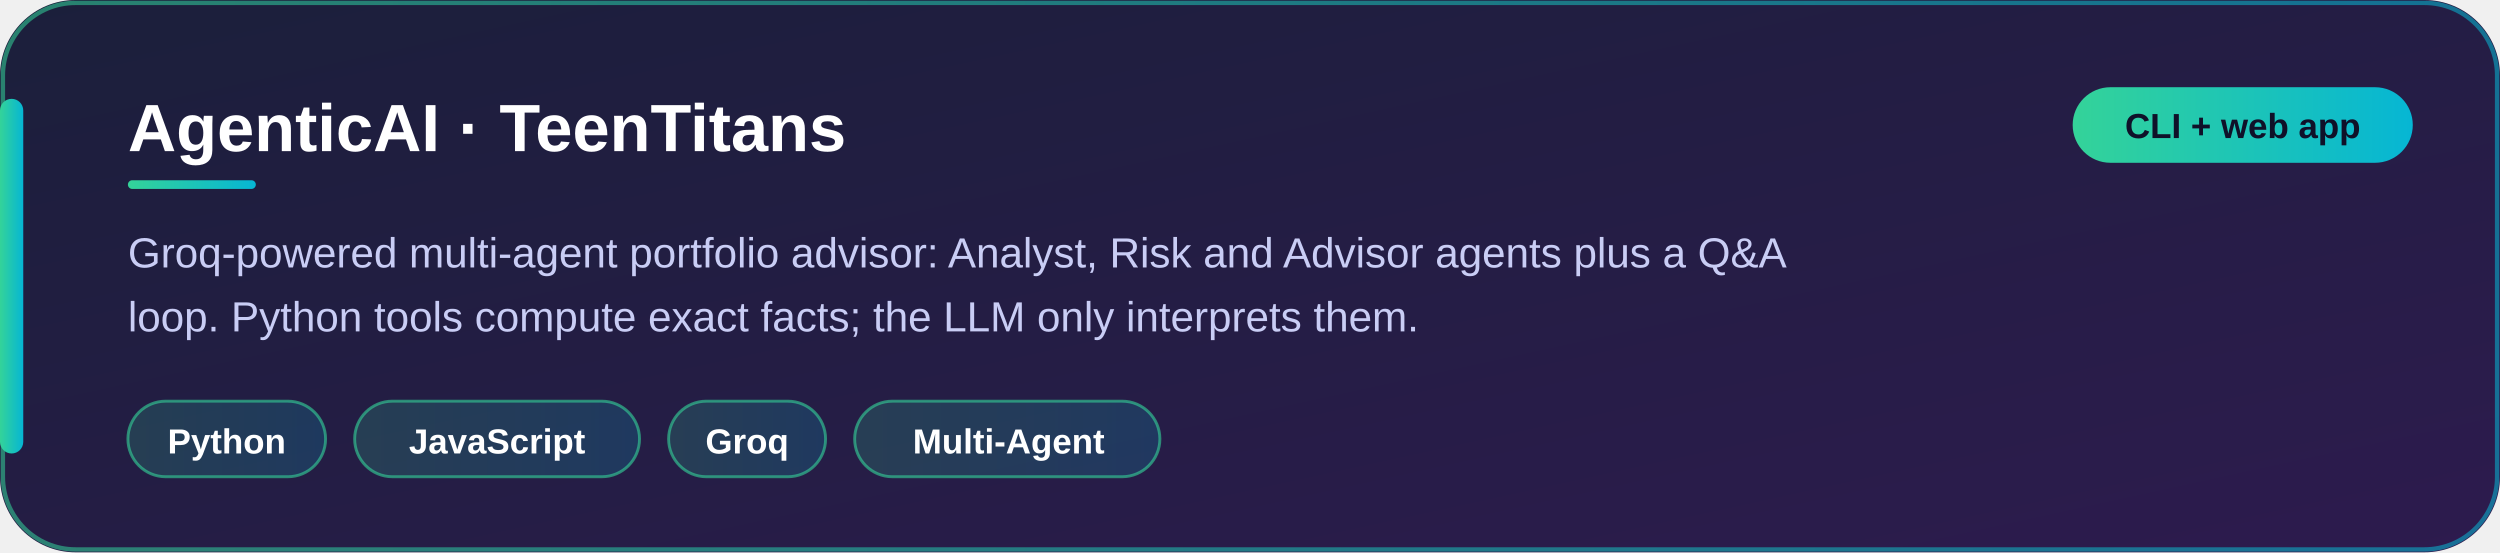
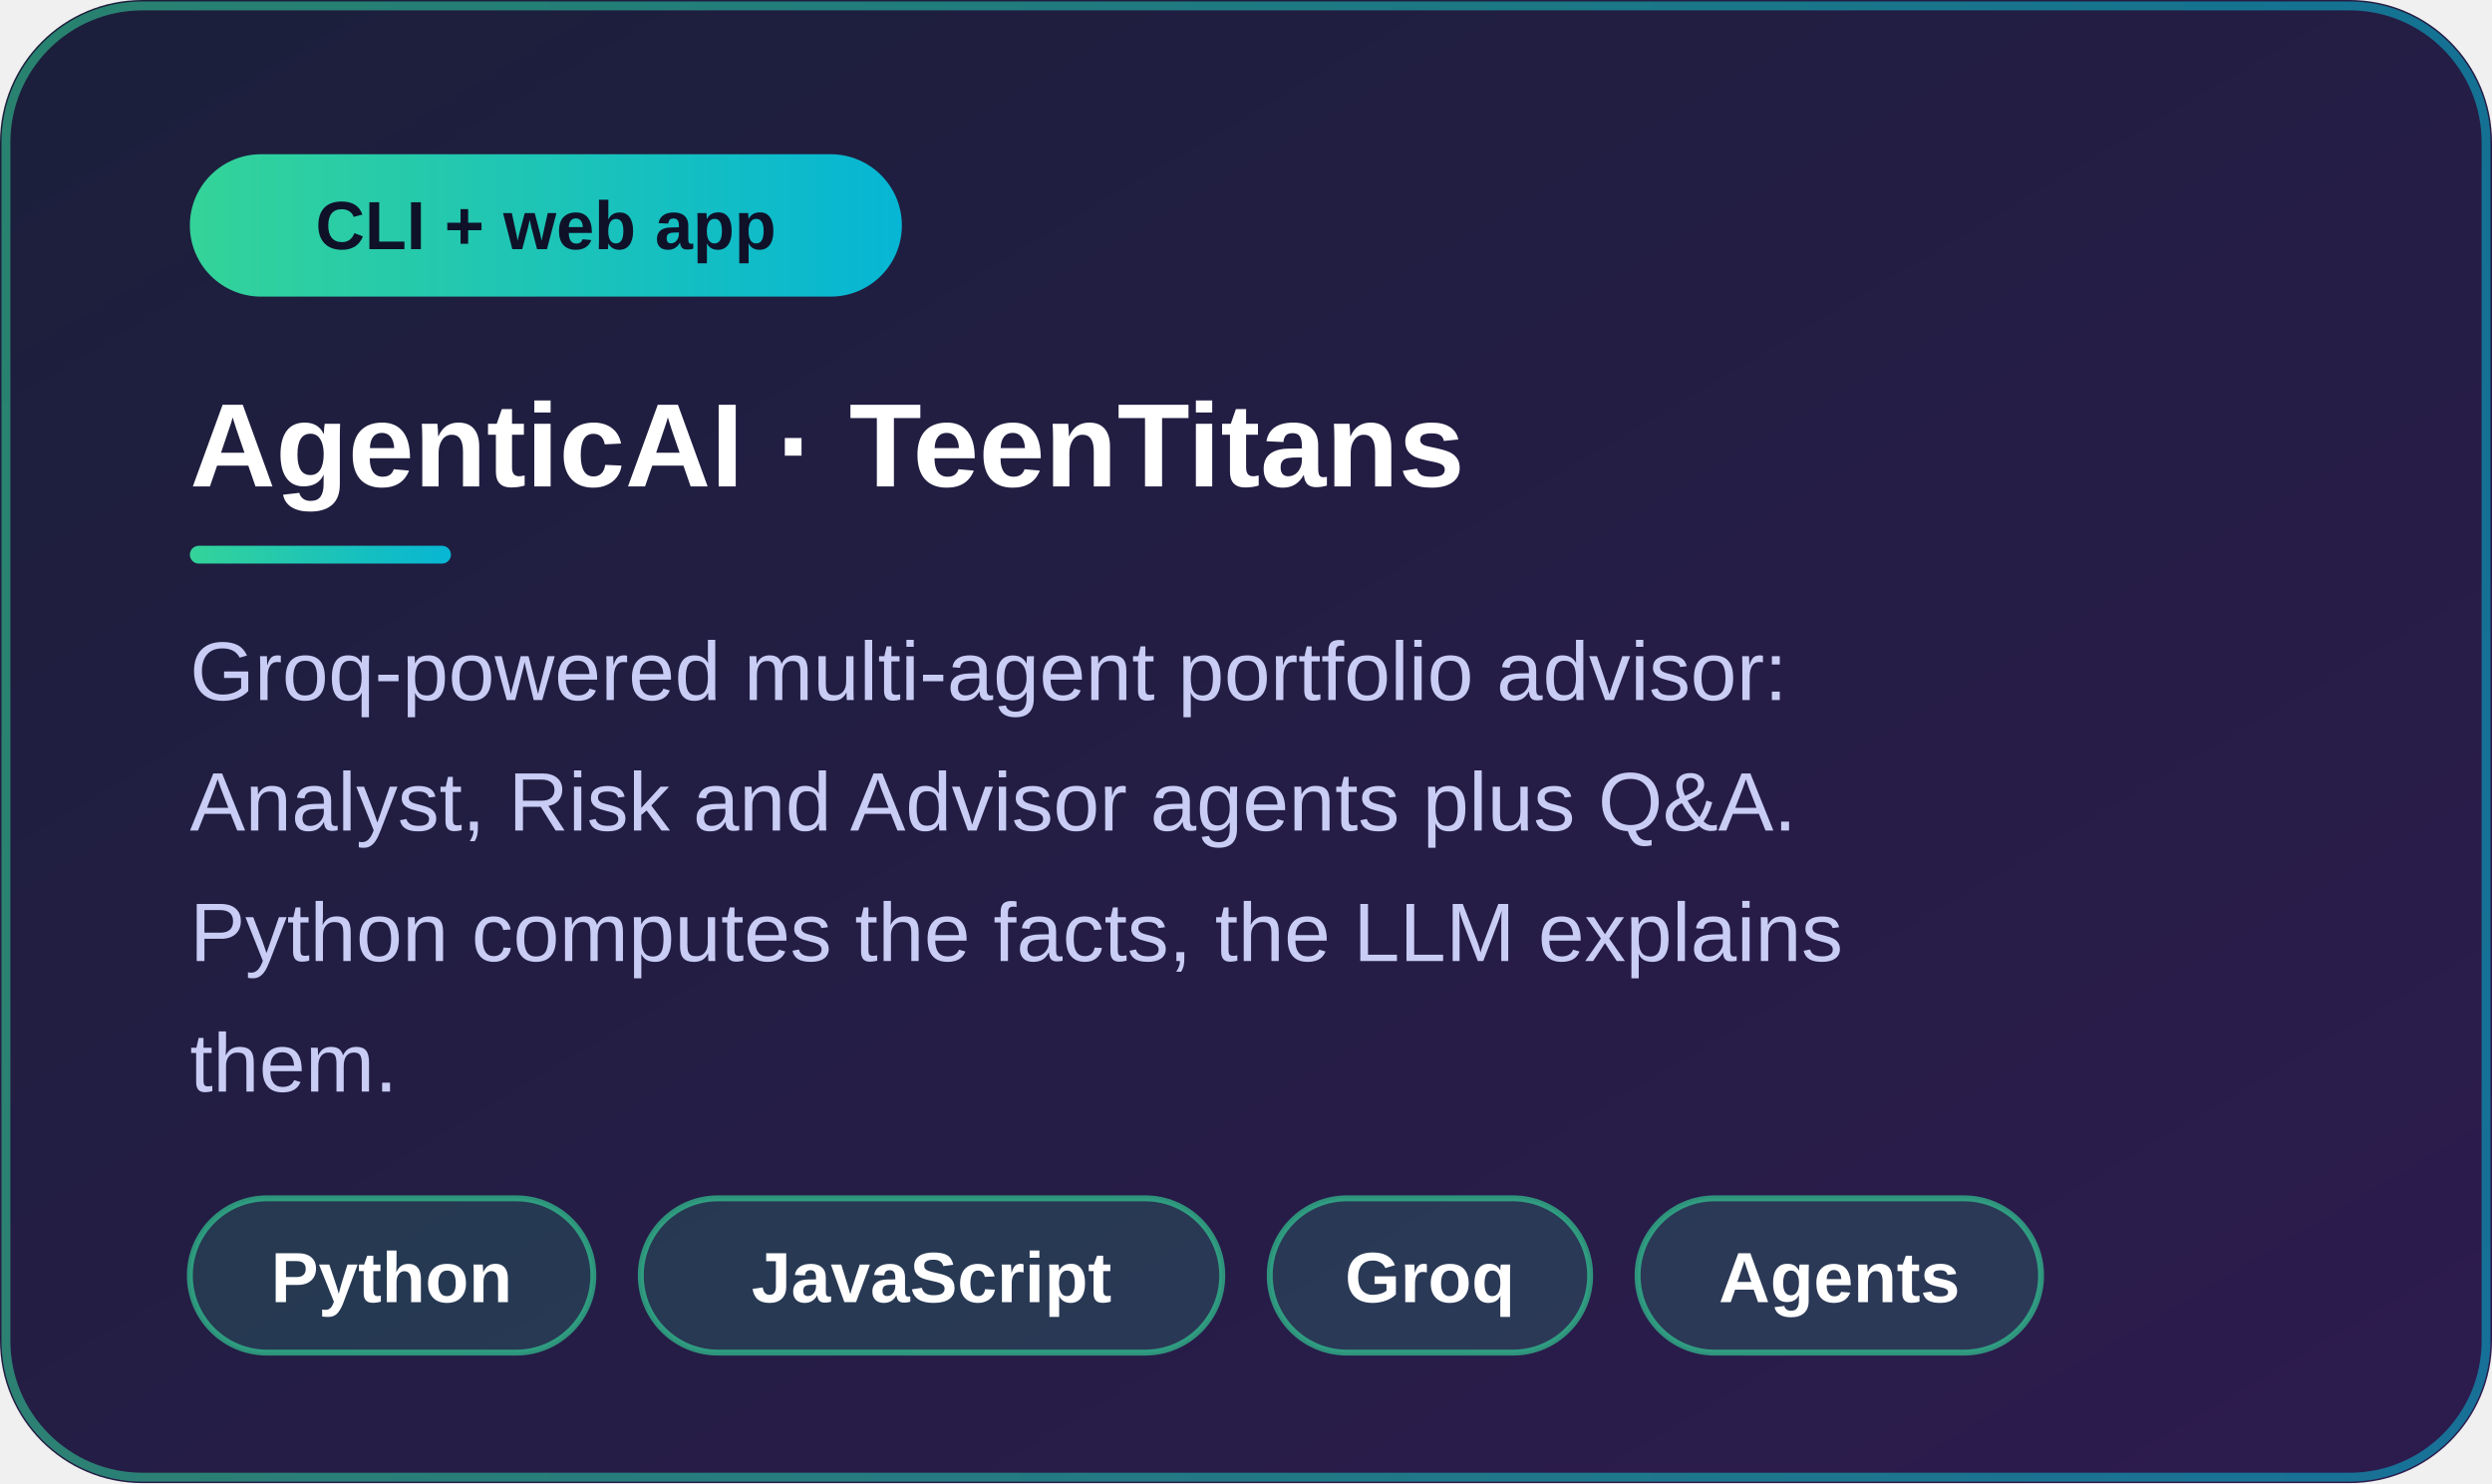
- <svg xmlns="http://www.w3.org/2000/svg" width="860" height="190" viewBox="0 0 860 190" role="img" aria-label="AgenticAI · TeenTitans">
+ <svg xmlns="http://www.w3.org/2000/svg" width="420" height="250" viewBox="0 0 420 250" role="img" aria-label="AgenticAI · TeenTitans">
  <defs>
    <linearGradient id="bg" x1="0" y1="0" x2="1" y2="1">
      <stop offset="0" stop-color="#1b1f3b" />
      <stop offset="1" stop-color="#2d1b4e" />
    </linearGradient>
    <linearGradient id="a" x1="0" y1="0" x2="1" y2="0">
      <stop offset="0" stop-color="#34d399" />
      <stop offset="1" stop-color="#06b6d4" />
    </linearGradient>
  </defs>
-   <rect width="860" height="190" rx="26" fill="url(#bg)" />
-   <rect x="1" y="1" width="858" height="188" rx="25" fill="none" stroke="url(#a)" stroke-opacity="0.55" stroke-width="1.5" />
-   <rect x="0" y="34" width="8" height="122" rx="4" fill="url(#a)" />
-   <text x="44" y="52" font-size="23" font-weight="700" fill="#ffffff" font-family="'Segoe UI',Ubuntu,'Helvetica Neue',Arial,sans-serif">AgenticAI · TeenTitans</text>
-   <rect x="713" y="30" width="117" height="26" rx="13" fill="url(#a)" />
-   <text x="771.5" y="47.5" font-size="12" font-weight="700" fill="#0f1129" text-anchor="middle" font-family="'Segoe UI',Ubuntu,'Helvetica Neue',Arial,sans-serif">CLI + web app</text>
-   <rect x="44" y="62" width="44" height="3" rx="1.5" fill="url(#a)" />
-   <text x="44" y="92" font-size="14.5" fill="#c9cdf5" font-family="'Segoe UI',Ubuntu,'Helvetica Neue',Arial,sans-serif">Groq-powered multi-agent portfolio advisor: Analyst, Risk and Advisor agents plus a Q&amp;A</text>
-   <text x="44" y="114" font-size="14.5" fill="#c9cdf5" font-family="'Segoe UI',Ubuntu,'Helvetica Neue',Arial,sans-serif">loop. Python tools compute exact facts; the LLM only interprets them.</text>
-   <rect x="44" y="138" width="68" height="26" rx="13" fill="url(#a)" fill-opacity="0.18" stroke="#34d399" stroke-opacity="0.6" />
-   <text x="78" y="156" font-size="12" font-weight="600" fill="#ffffff" text-anchor="middle" font-family="'Segoe UI',Ubuntu,'Helvetica Neue',Arial,sans-serif">Python</text>
-   <rect x="122" y="138" width="98" height="26" rx="13" fill="url(#a)" fill-opacity="0.18" stroke="#34d399" stroke-opacity="0.6" />
-   <text x="171" y="156" font-size="12" font-weight="600" fill="#ffffff" text-anchor="middle" font-family="'Segoe UI',Ubuntu,'Helvetica Neue',Arial,sans-serif">JavaScript</text>
-   <rect x="230" y="138" width="54" height="26" rx="13" fill="url(#a)" fill-opacity="0.18" stroke="#34d399" stroke-opacity="0.6" />
-   <text x="257" y="156" font-size="12" font-weight="600" fill="#ffffff" text-anchor="middle" font-family="'Segoe UI',Ubuntu,'Helvetica Neue',Arial,sans-serif">Groq</text>
-   <rect x="294" y="138" width="105" height="26" rx="13" fill="url(#a)" fill-opacity="0.18" stroke="#34d399" stroke-opacity="0.6" />
-   <text x="347" y="156" font-size="12" font-weight="600" fill="#ffffff" text-anchor="middle" font-family="'Segoe UI',Ubuntu,'Helvetica Neue',Arial,sans-serif">Multi-Agent</text>
+   <rect width="420" height="250" rx="24" fill="url(#bg)" />
+   <rect x="1" y="1" width="418" height="248" rx="23" fill="none" stroke="url(#a)" stroke-opacity="0.55" stroke-width="1.5" />
+   <rect x="32" y="26" width="120" height="24" rx="12" fill="url(#a)" />
+   <text x="92" y="42" font-size="11.5" font-weight="700" fill="#0f1129" text-anchor="middle" font-family="'Segoe UI',Ubuntu,'Helvetica Neue',Arial,sans-serif">CLI + web app</text>
+   <text x="32" y="82" font-size="20" font-weight="700" fill="#ffffff" font-family="'Segoe UI',Ubuntu,'Helvetica Neue',Arial,sans-serif">AgenticAI · TeenTitans</text>
+   <rect x="32" y="92" width="44" height="3" rx="1.5" fill="url(#a)" />
+   <text x="32" y="118" font-size="14" fill="#c9cdf5" font-family="'Segoe UI',Ubuntu,'Helvetica Neue',Arial,sans-serif">Groq-powered multi-agent portfolio advisor:</text>
+   <text x="32" y="140" font-size="14" fill="#c9cdf5" font-family="'Segoe UI',Ubuntu,'Helvetica Neue',Arial,sans-serif">Analyst, Risk and Advisor agents plus Q&amp;A.</text>
+   <text x="32" y="162" font-size="14" fill="#c9cdf5" font-family="'Segoe UI',Ubuntu,'Helvetica Neue',Arial,sans-serif">Python computes the facts, the LLM explains</text>
+   <text x="32" y="184" font-size="14" fill="#c9cdf5" font-family="'Segoe UI',Ubuntu,'Helvetica Neue',Arial,sans-serif">them.</text>
+   <rect x="32" y="202" width="68" height="26" rx="13" fill="#34d399" fill-opacity="0.16" stroke="#34d399" stroke-opacity="0.65" />
+   <text x="66" y="219.5" font-size="12" font-weight="600" fill="#ffffff" text-anchor="middle" font-family="'Segoe UI',Ubuntu,'Helvetica Neue',Arial,sans-serif">Python</text>
+   <rect x="108" y="202" width="98" height="26" rx="13" fill="#34d399" fill-opacity="0.16" stroke="#34d399" stroke-opacity="0.65" />
+   <text x="157" y="219.5" font-size="12" font-weight="600" fill="#ffffff" text-anchor="middle" font-family="'Segoe UI',Ubuntu,'Helvetica Neue',Arial,sans-serif">JavaScript</text>
+   <rect x="214" y="202" width="54" height="26" rx="13" fill="#34d399" fill-opacity="0.16" stroke="#34d399" stroke-opacity="0.65" />
+   <text x="241" y="219.5" font-size="12" font-weight="600" fill="#ffffff" text-anchor="middle" font-family="'Segoe UI',Ubuntu,'Helvetica Neue',Arial,sans-serif">Groq</text>
+   <rect x="276" y="202" width="68" height="26" rx="13" fill="#34d399" fill-opacity="0.16" stroke="#34d399" stroke-opacity="0.65" />
+   <text x="310" y="219.5" font-size="12" font-weight="600" fill="#ffffff" text-anchor="middle" font-family="'Segoe UI',Ubuntu,'Helvetica Neue',Arial,sans-serif">Agents</text>
</svg>
